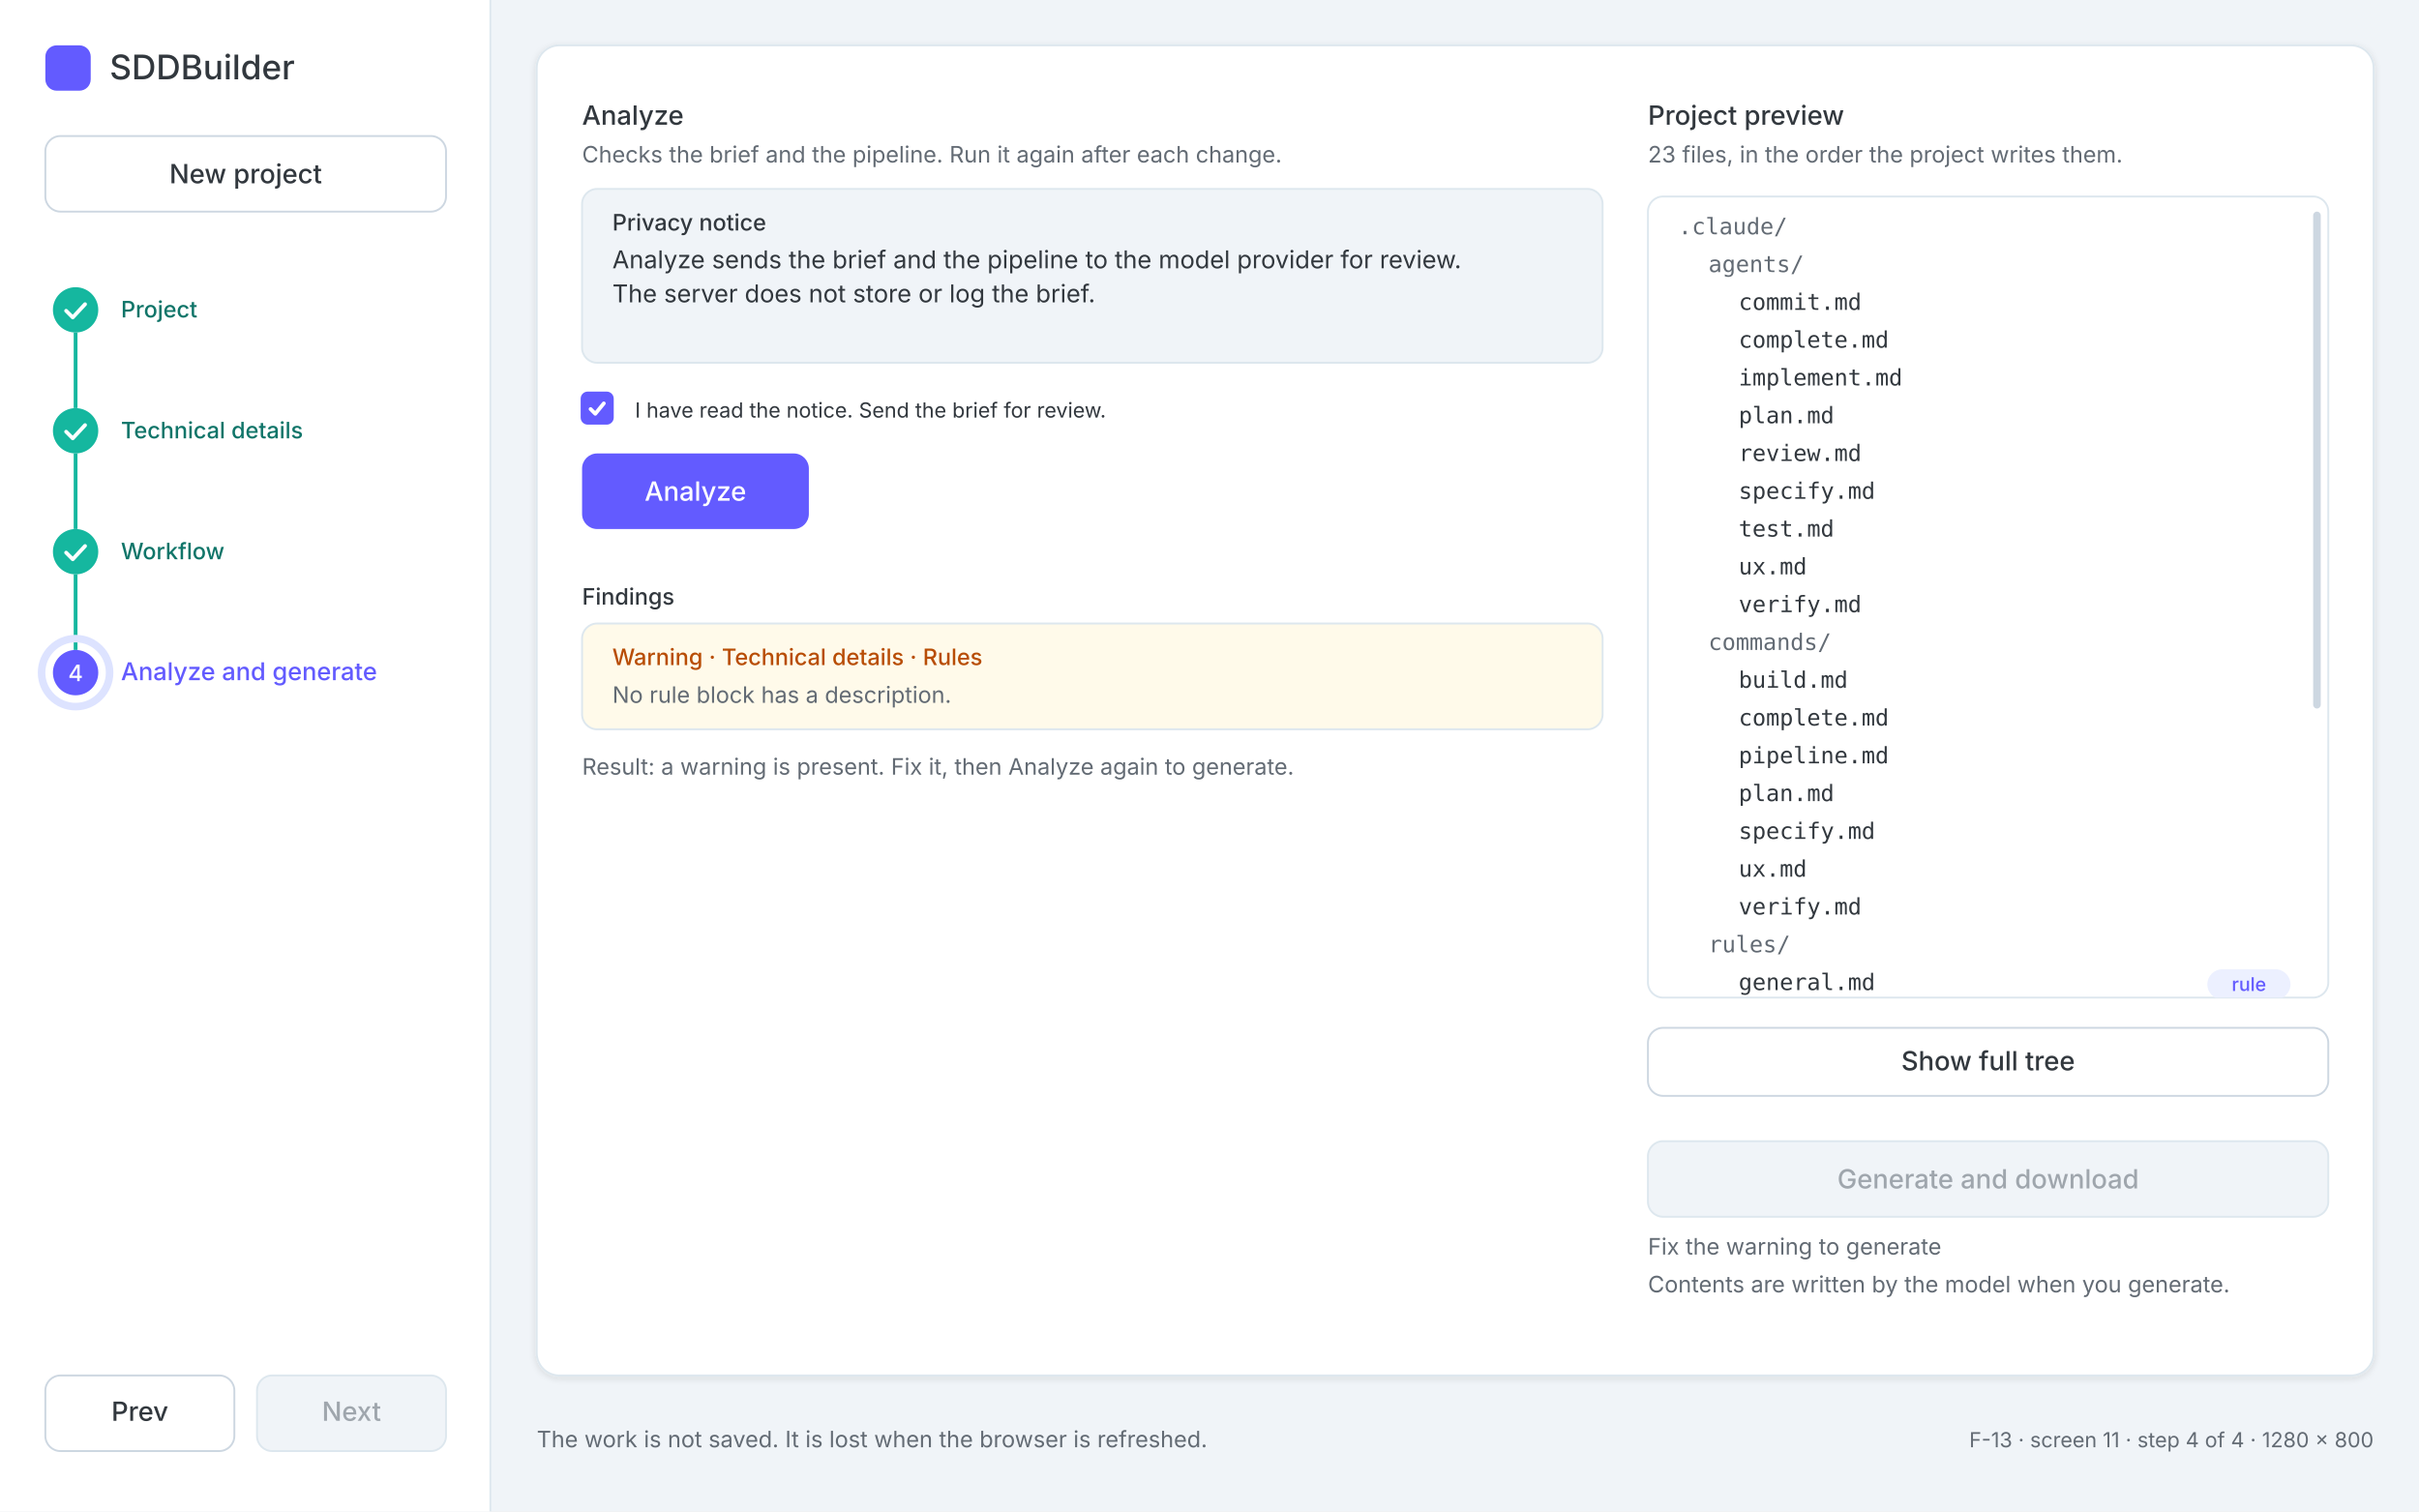
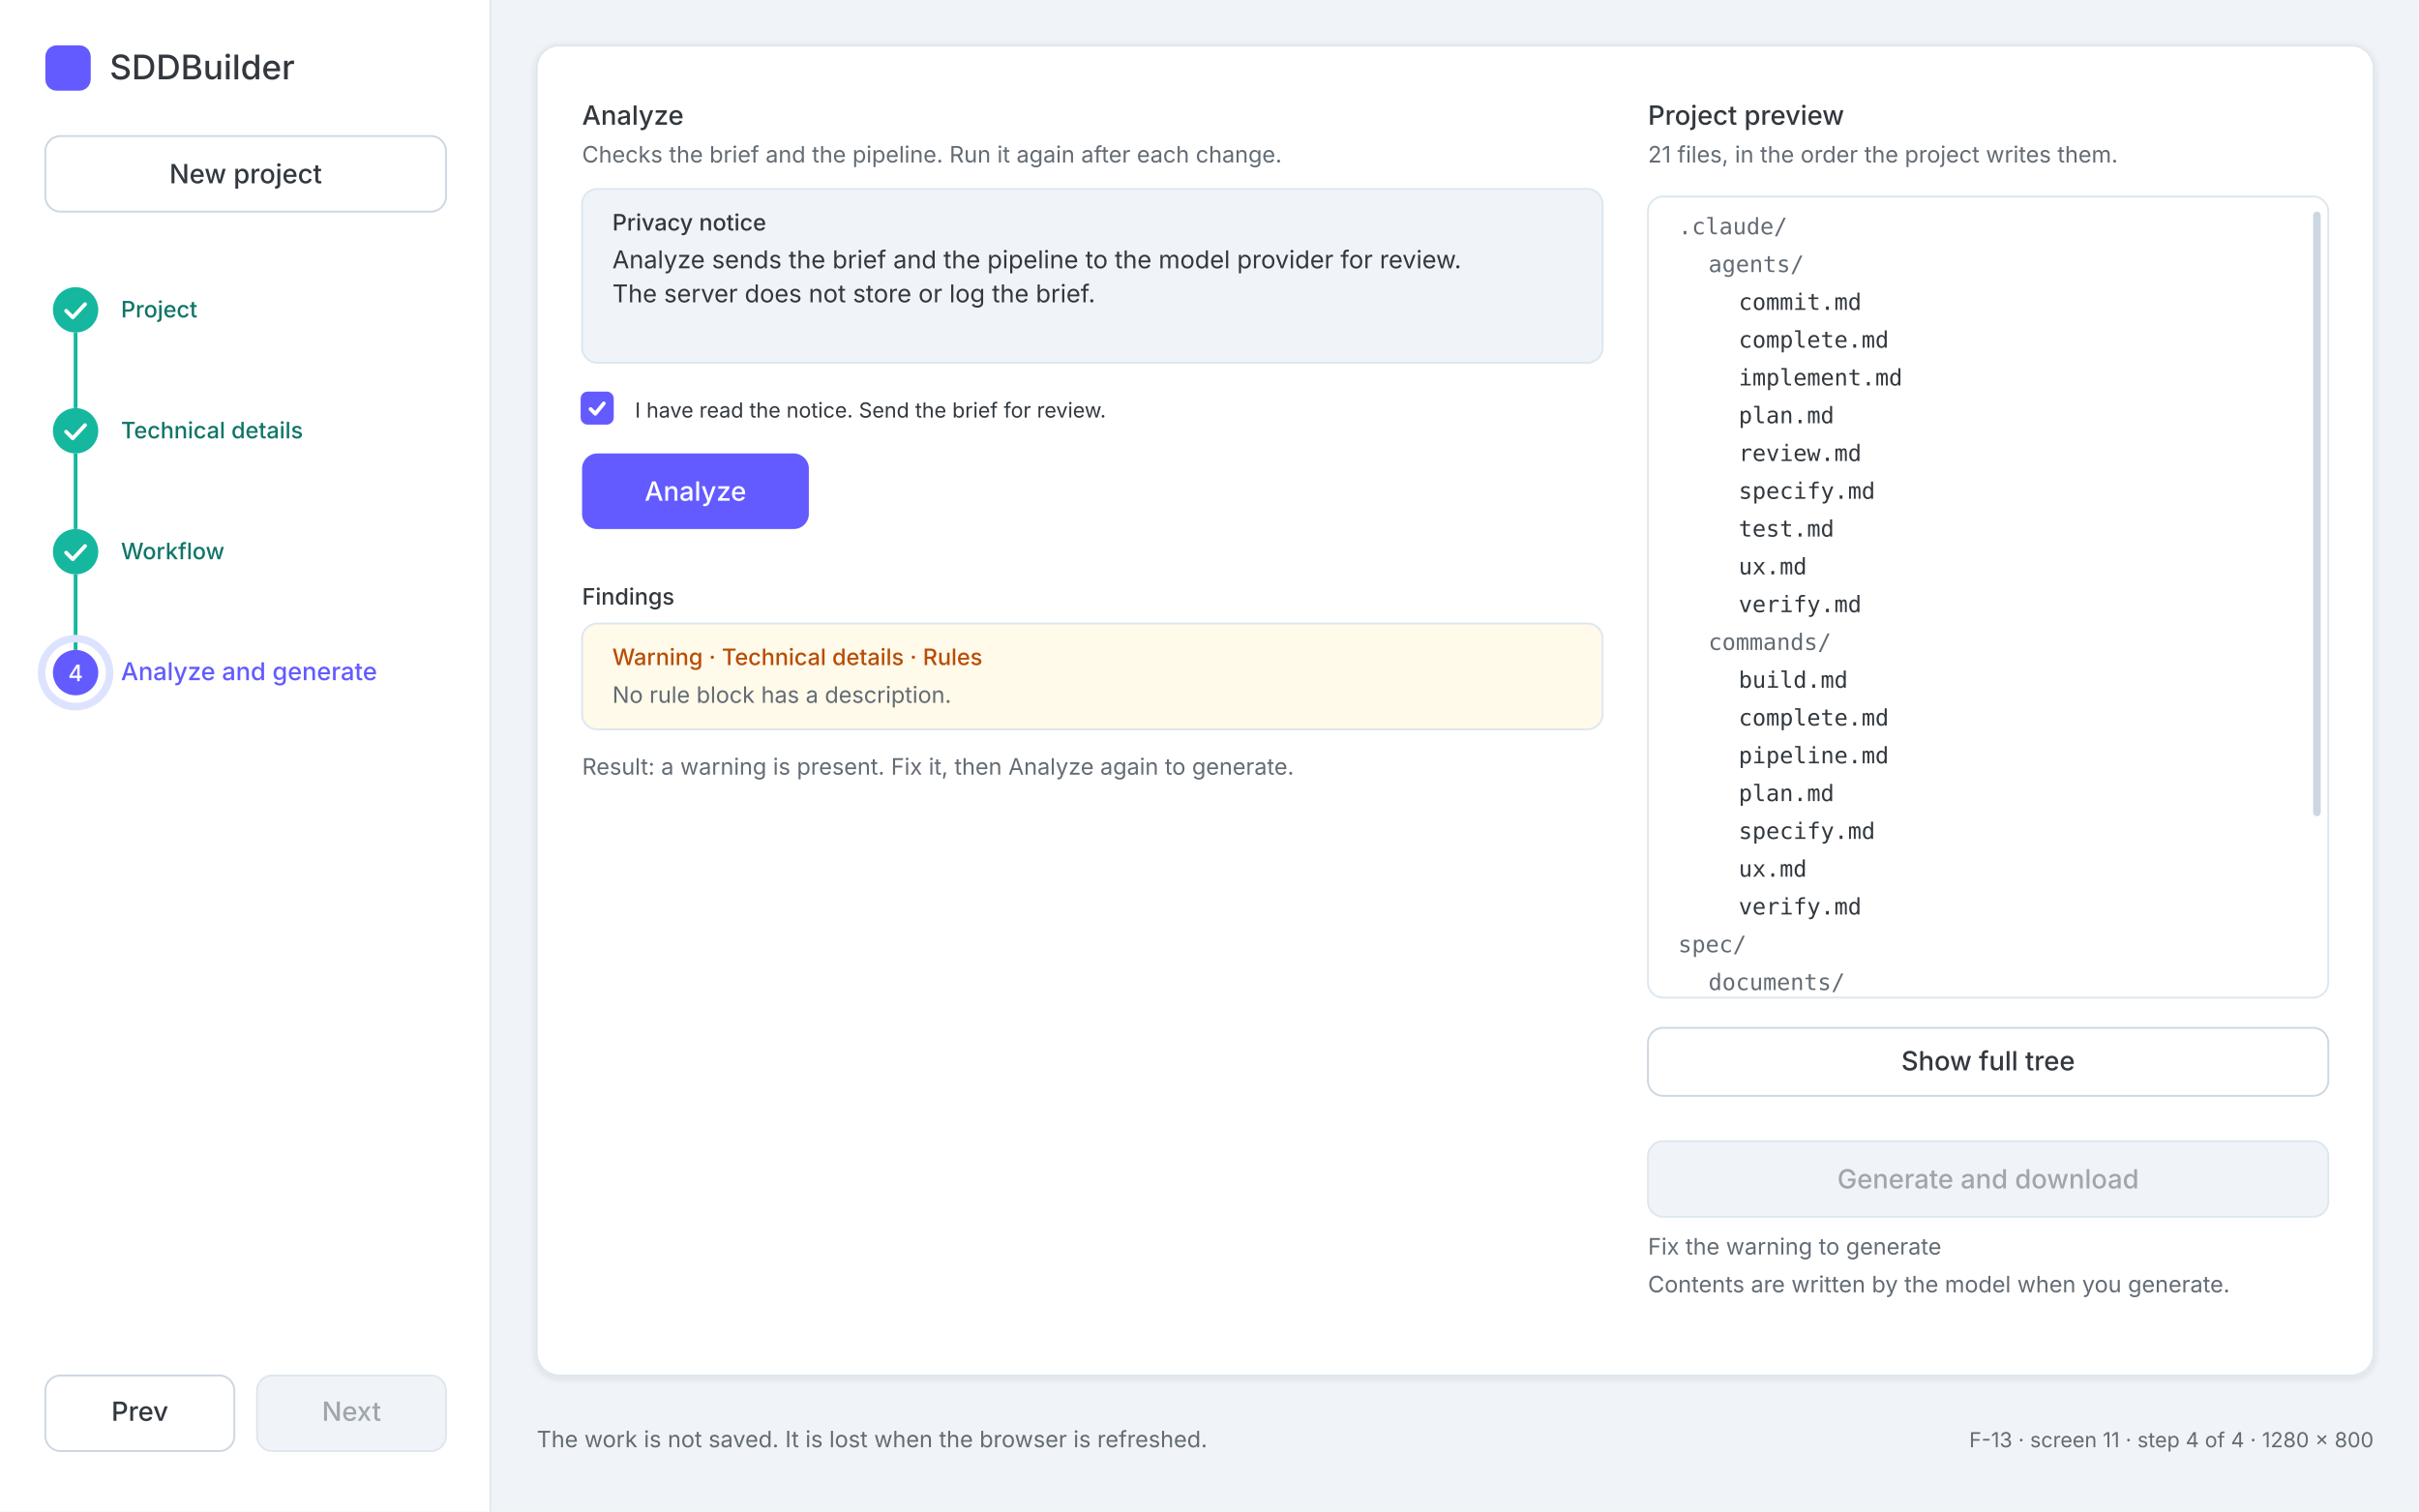
<svg xmlns="http://www.w3.org/2000/svg" width="1280" height="800" viewBox="0 0 1280 800">
  <defs>
    <filter id="sh" x="-5%" y="-5%" width="110%" height="115%">
      <feDropShadow dx="0" dy="1" stdDeviation="2" flood-color="#32383E" flood-opacity="0.12" />
    </filter>
  </defs>
  <style>
text{font-family:Inter,system-ui,-apple-system,"Segoe UI",sans-serif;font-size:13px;fill:#32383E}
.brand{font-size:18px;font-weight:500}
.btnText{font-size:14px;font-weight:500;fill:#FFFFFF}
.btnDark{font-size:14px;font-weight:500;fill:#32383E}
.navOff{font-size:14px;font-weight:500;fill:#9FA6AD}
.h1{font-size:16px;font-weight:500}
.h2{font-size:14px;font-weight:500}
.b12{font-size:12px;font-weight:500}
.muted{font-size:12px;fill:#636B74}
.caption{font-size:11px;fill:#636B74}
.label-cur{font-size:13px;font-weight:500;fill:#635BFF}
.label-done{font-size:12px;font-weight:500;fill:#107569}
.label-todo{font-size:12px;font-weight:500;fill:#636B74}
.num{font-size:12px;font-weight:500;fill:#FFFFFF}
.num-todo{font-size:12px;font-weight:500;fill:#636B74}
.disText{font-size:14px;font-weight:500;fill:#9FA6AD}
.pill{font-size:12px;font-weight:500}
.tree{font-family:"ui-monospace",Menlo,Consolas,monospace;font-size:12px;fill:#32383E}
.dir{fill:#636B74}
.errT{font-size:11px;fill:#BB241A}
.tagT{font-size:10px;font-weight:500;fill:#635BFF}
.card{fill:#FFFFFF;stroke:#DDE7EE}
.btnP{fill:#635BFF}
.btn{fill:#FFFFFF;stroke:#CDD7E1}
.btnOff{fill:#F0F4F8;stroke:#DDE7EE}
.ring{fill:none;stroke:#DDE3FF;stroke-width:4}
.node-todo{fill:#FFFFFF;stroke:#CDD7E1;stroke-width:1.5}
.node-cur{fill:#635BFF}
.node-done{fill:#15B79F}
.check{fill:none;stroke:#FFFFFF;stroke-width:2;stroke-linecap:round;stroke-linejoin:round}
.line-todo{stroke:#CDD7E1;stroke-width:2}
.line-done{stroke:#15B79F;stroke-width:2}
.row{fill:#FFFFFF;stroke:#DDE7EE}
.panel{fill:#FFFFFF;stroke:#DDE7EE}
.thumb{fill:#CDD7E1}
</style>
  <rect width="1280" height="800" fill="#F0F4F8" />
  <rect x="0" y="0" width="260" height="800" fill="#FFFFFF" />
  <rect x="259" y="0" width="1" height="800" fill="#DDE7EE" />
  <rect x="24" y="24" width="24" height="24" rx="6" fill="#635BFF" />
  <text x="58" y="42" class="brand">SDDBuilder</text>
  <rect x="24" y="72" width="212" height="40" rx="8" class="btn" />
  <text x="130" y="97" class="btnDark" text-anchor="middle">New project</text>
  <line x1="40" y1="176" x2="40" y2="216" class="line-done" />
  <line x1="40" y1="240" x2="40" y2="280" class="line-done" />
  <line x1="40" y1="304" x2="40" y2="344" class="line-done" />
  <circle class="node-done" cx="40" cy="164" r="12" />
  <path class="check" d="M35 164.5 L38.5 168 L45 161" />
  <text class="label-done" x="64" y="168">Project</text>
  <circle class="node-done" cx="40" cy="228" r="12" />
  <path class="check" d="M35 228.5 L38.5 232 L45 225" />
  <text class="label-done" x="64" y="232">Technical details</text>
  <circle class="node-done" cx="40" cy="292" r="12" />
  <path class="check" d="M35 292.5 L38.5 296 L45 289" />
  <text class="label-done" x="64" y="296">Workflow</text>
  <circle class="ring" cx="40" cy="356" r="18" />
  <circle class="node-cur" cx="40" cy="356" r="12" />
  <text class="num" x="40" y="360.5" text-anchor="middle">4</text>
  <text class="label-cur" x="64" y="360">Analyze and generate</text>
  <g>
    <rect class="btn" x="24" y="728" width="100" height="40" rx="8" />
    <text class="btnDark" x="74" y="752" text-anchor="middle">Prev</text>
  </g>
  <g>
    <rect class="btnOff" x="136" y="728" width="100" height="40" rx="8" />
    <text class="navOff" x="186" y="752" text-anchor="middle">Next</text>
  </g>
  <rect x="284" y="24" width="972" height="704" rx="12" class="card" filter="url(#sh)" />
  <text x="308" y="66" class="h2">Analyze</text>
  <text x="308" y="86" class="muted">Checks the brief and the pipeline. Run it again after each change.</text>
  <rect x="308" y="100" width="540" height="92" rx="8" fill="#F0F4F8" stroke="#DDE7EE" />
  <text x="324" y="122" class="b12">Privacy notice</text>
  <text x="324" y="142">Analyze sends the brief and the pipeline to the model provider for review.</text>
  <text x="324" y="160">The server does not store or log the brief.</text>
  <g>
    <rect x="308" y="208" width="16" height="16" rx="3" fill="#635BFF" stroke="#635BFF" stroke-width="1.5" />
    <path class="check" d="M312.5 216.5 L315 219 L319.5 213.5" />
  </g>
  <text x="336" y="221" style="font-size:11px">I have read the notice. Send the brief for review.</text>
  <g>
    <rect class="btnP" x="308" y="240" width="120" height="40" rx="8" />
    <text class="btnText" x="368" y="265" text-anchor="middle">Analyze</text>
  </g>
  <text x="308" y="320" class="b12">Findings</text>
  <rect x="308" y="330" width="540" height="56" rx="8" fill="#FFFAEA" stroke="#DDE7EE" />
  <text x="324" y="352" class="b12" style="fill:#B84D05">Warning · Technical details · Rules</text>
  <text x="324" y="372" class="muted">No rule block has a description.</text>
  <text x="308" y="410" class="muted">Result: a warning is present. Fix it, then Analyze again to generate.</text>
  <text x="872" y="66" class="h2">Project preview</text>
-   <text x="872" y="86" class="muted">23 files, in the order the project writes them.</text>
+   <text x="872" y="86" class="muted">21 files, in the order the project writes them.</text>
  <clipPath id="clipCol">
    <rect x="872" y="104" width="360" height="424" rx="8" />
  </clipPath>
  <rect class="panel" x="872" y="104" width="360" height="424" rx="8" />
  <g clip-path="url(#clipCol)">
    <text x="888" y="124" class="tree dir">.claude/</text>
    <text x="904" y="144" class="tree dir">agents/</text>
    <text x="920" y="164" class="tree">commit.md</text>
    <text x="920" y="184" class="tree">complete.md</text>
    <text x="920" y="204" class="tree">implement.md</text>
    <text x="920" y="224" class="tree">plan.md</text>
    <text x="920" y="244" class="tree">review.md</text>
    <text x="920" y="264" class="tree">specify.md</text>
    <text x="920" y="284" class="tree">test.md</text>
    <text x="920" y="304" class="tree">ux.md</text>
    <text x="920" y="324" class="tree">verify.md</text>
    <text x="904" y="344" class="tree dir">commands/</text>
    <text x="920" y="364" class="tree">build.md</text>
    <text x="920" y="384" class="tree">complete.md</text>
    <text x="920" y="404" class="tree">pipeline.md</text>
    <text x="920" y="424" class="tree">plan.md</text>
    <text x="920" y="444" class="tree">specify.md</text>
    <text x="920" y="464" class="tree">ux.md</text>
    <text x="920" y="484" class="tree">verify.md</text>
-     <text x="904" y="504" class="tree dir">rules/</text>
-     <text x="920" y="524" class="tree">general.md</text>
-     <rect x="1168" y="513" width="44" height="16" rx="8" fill="#ECF0FF" />
-     <text class="tagT" x="1190" y="524.5" text-anchor="middle">rule</text>
-     <text x="920" y="544" class="tree">typescript.md</text>
-     <rect x="1168" y="533" width="44" height="16" rx="8" fill="#ECF0FF" />
-     <text class="tagT" x="1190" y="544.5" text-anchor="middle">rule</text>
-     <text x="888" y="564" class="tree">CLAUDE.md</text>
-     <text x="888" y="584" class="tree dir">spec/</text>
-     <text x="904" y="604" class="tree dir">documents/</text>
-     <text x="920" y="624" class="tree">process.md</text>
-     <text x="904" y="644" class="tree dir">specifications/</text>
-     <text x="920" y="664" class="tree dir">F-00-template/</text>
-     <text x="936" y="684" class="tree">plan.md</text>
-     <text x="936" y="704" class="tree">progress.md</text>
-     <text x="936" y="724" class="tree">stories.md</text>
+     <text x="888" y="504" class="tree dir">spec/</text>
+     <text x="904" y="524" class="tree dir">documents/</text>
+     <text x="920" y="544" class="tree">process.md</text>
+     <text x="904" y="564" class="tree dir">specifications/</text>
+     <text x="920" y="584" class="tree dir">F-00-template/</text>
+     <text x="936" y="604" class="tree">plan.md</text>
+     <text x="936" y="624" class="tree">progress.md</text>
+     <text x="936" y="644" class="tree">stories.md</text>
+     <text x="888" y="664" class="tree">CLAUDE.md</text>
  </g>
-   <rect class="thumb" x="1224" y="112" width="4" height="263" rx="2" />
+   <rect class="thumb" x="1224" y="112" width="4" height="320" rx="2" />
  <g>
    <rect class="btn" x="872" y="544" width="360" height="36" rx="8" />
    <text class="btnDark" x="1052" y="566.5" text-anchor="middle">Show full tree</text>
  </g>
  <g>
    <rect class="btnOff" x="872" y="604" width="360" height="40" rx="8" />
    <text class="disText" x="1052" y="629" text-anchor="middle">Generate and download</text>
  </g>
  <text x="872" y="664" class="muted">Fix the warning to generate</text>
  <text x="872" y="684" class="muted">Contents are written by the model when you generate.</text>
  <text x="284" y="766" class="muted">The work is not saved. It is lost when the browser is refreshed.</text>
  <text x="1256" y="766" class="caption" text-anchor="end">F-13 · screen 11 · step 4 of 4 · 1280 × 800</text>
</svg>
